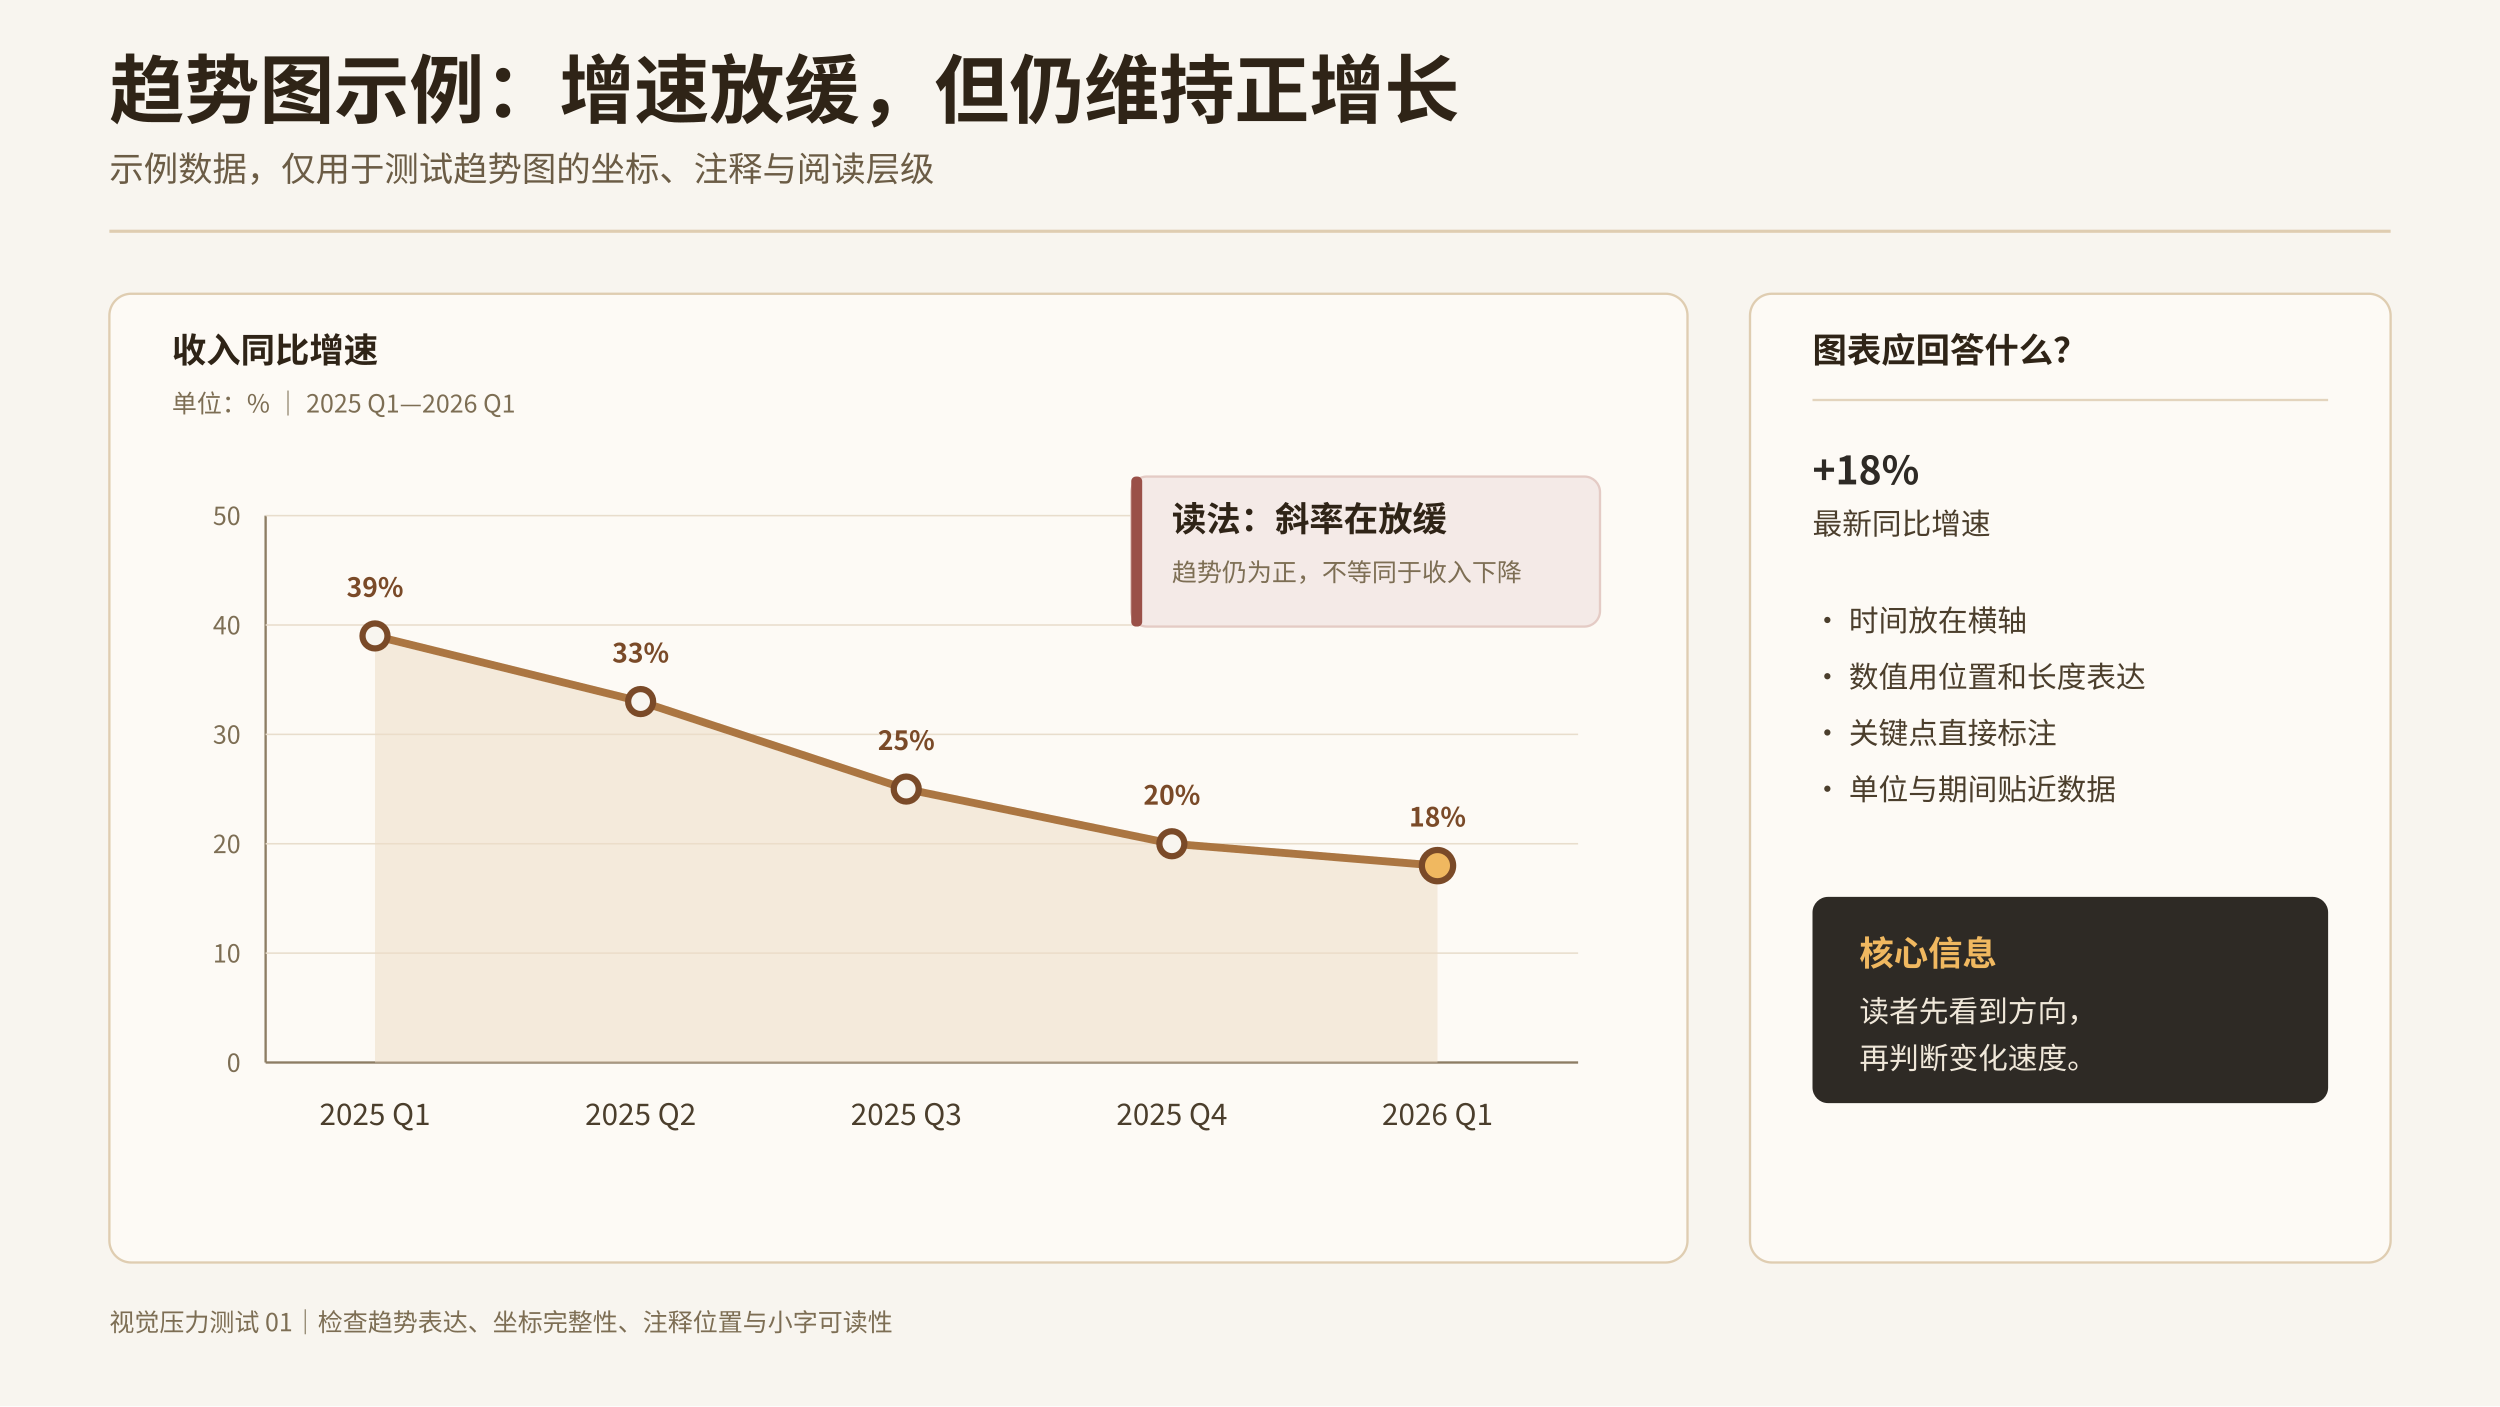
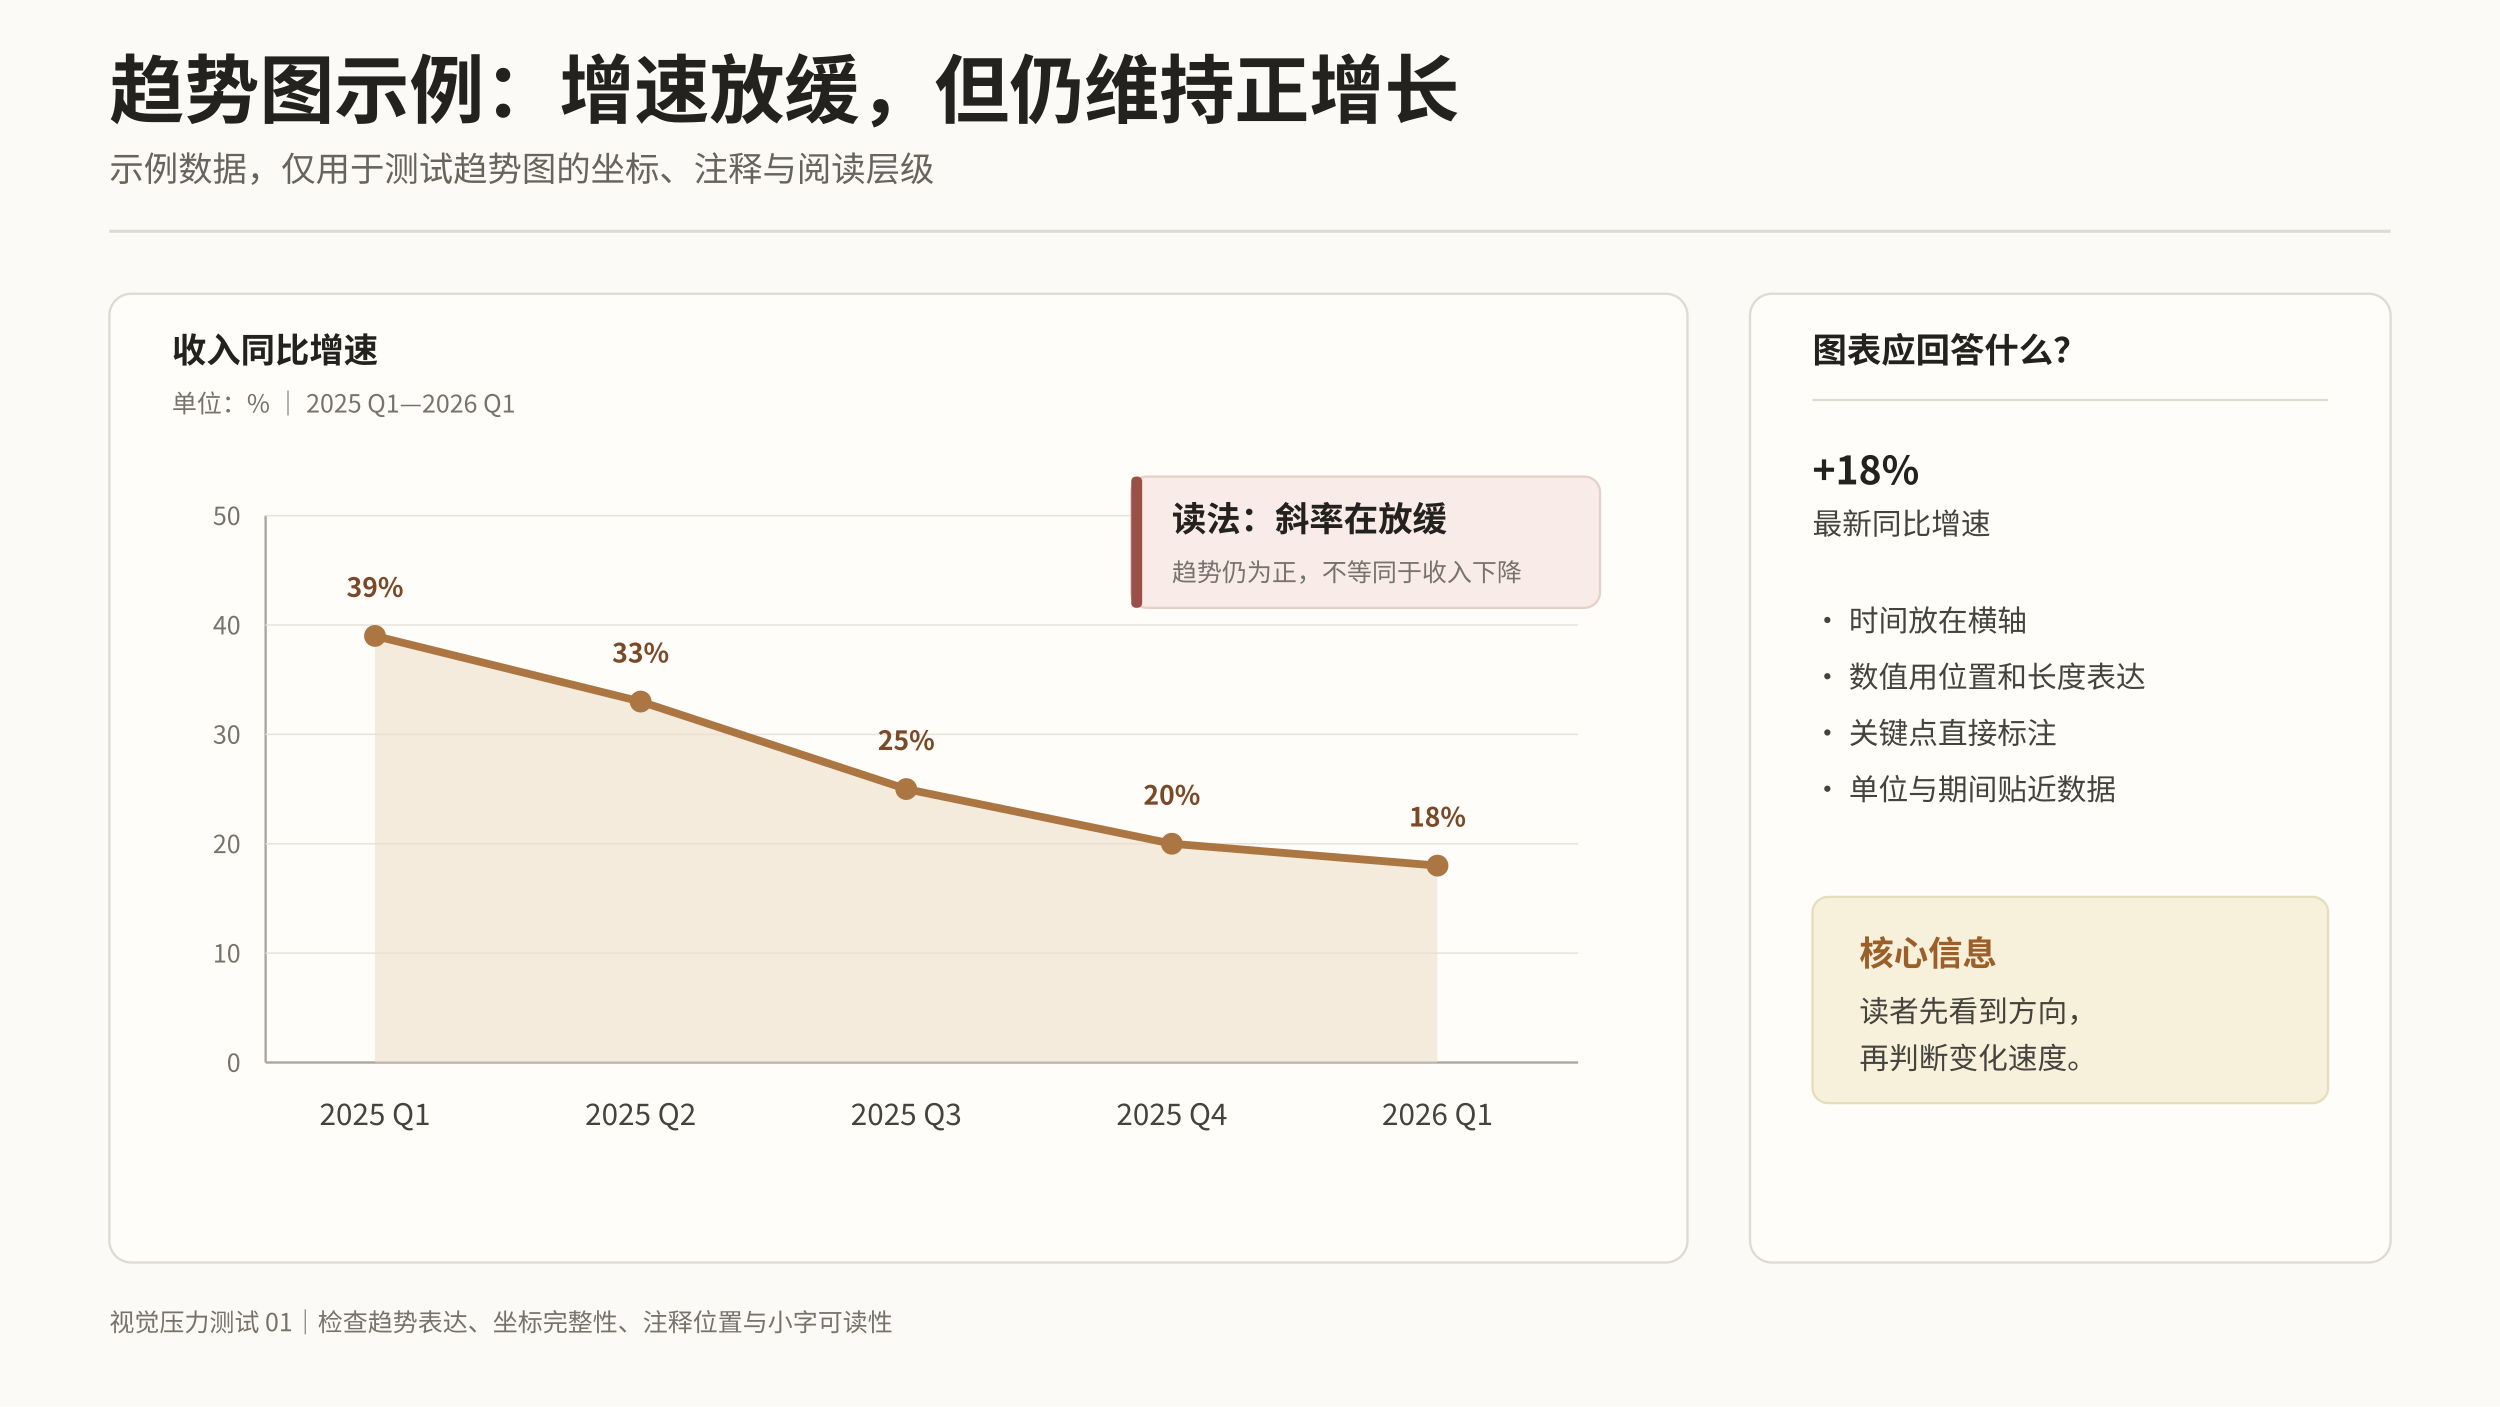
- <svg xmlns="http://www.w3.org/2000/svg" width="1600" height="900" viewBox="0 0 1600 900">
+ <svg xmlns="http://www.w3.org/2000/svg" width="1600" height="900" viewBox="0 0 1600 900" role="img" aria-labelledby="title desc">
  <style>
    text { font-family:"PingFang SC","Microsoft YaHei","Noto Sans CJK SC",sans-serif; }
-     .title { font-size:48px; font-weight:800; fill:#2f2417; }
-     .sub { font-size:22px; font-weight:400; fill:#6b5c45; }
-     .h { font-size:22px; font-weight:700; fill:#2f2417; }
-     .body { font-size:19px; font-weight:400; fill:#4b3e2c; }
-     .note { font-size:16px; font-weight:400; fill:#7d6e54; }
+     .title { font-size:48px; font-weight:800; fill:#24221e; }
+     .sub { font-size:22px; font-weight:400; fill:#68645c; }
+     .h { font-size:22px; font-weight:700; fill:#24221e; }
+     .body { font-size:19px; font-weight:400; fill:#45433e; }
+     .note { font-size:16px; font-weight:400; fill:#77736b; }
    .label { font-size:17px; font-weight:600; fill:#7a4a28; }
-     .num { font-size:25px; font-weight:800; fill:#2e2a25; font-variant-numeric:tabular-nums lining-nums; font-feature-settings:"tnum" 1,"lnum" 1; }
+     .num { font-size:25px; font-weight:800; fill:#24221e; font-variant-numeric:tabular-nums lining-nums; font-feature-settings:"tnum" 1,"lnum" 1; }
  </style>
-   <rect width="1600" height="900" fill="#f8f5ef" />
+   <rect width="1600" height="900" fill="#fbfaf7" />
  <text x="70" y="75" class="title">趋势图示例：增速放缓，但仍维持正增长</text>
  <text x="70" y="116" class="sub">示例数据，仅用于测试趋势图的坐标、注释与阅读层级</text>
-   <line x1="70" y1="148" x2="1530" y2="148" stroke="#dfcdb1" stroke-width="2" />
-   <rect x="70" y="188" width="1010" height="620" rx="14" fill="#fdfaf5" stroke="#dfcdb1" stroke-width="1.5" />
+   <line x1="70" y1="148" x2="1530" y2="148" stroke="#dedbd3" stroke-width="2" />
+   <rect x="70" y="188" width="1010" height="620" rx="14" fill="#fffdf9" stroke="#dedbd3" stroke-width="1.5" />
  <text x="110" y="232" class="h">收入同比增速</text>
  <text x="110" y="264" class="note">单位：% ｜ 2025 Q1—2026 Q1</text>
-   <line x1="170" y1="680" x2="1010" y2="680" stroke="#8d7d64" stroke-width="1.5" />
-   <line x1="170" y1="330" x2="170" y2="680" stroke="#8d7d64" stroke-width="1.5" />
-   <g stroke="#e8ddcc" stroke-width="1">
+   <line x1="170" y1="680" x2="1010" y2="680" stroke="#a9a69e" stroke-width="1.5" />
+   <line x1="170" y1="330" x2="170" y2="680" stroke="#a9a69e" stroke-width="1.5" />
+   <g stroke="#e6e3dc" stroke-width="1">
    <line x1="170" y1="610" x2="1010" y2="610" />
    <line x1="170" y1="540" x2="1010" y2="540" />
    <line x1="170" y1="470" x2="1010" y2="470" />
    <line x1="170" y1="400" x2="1010" y2="400" />
    <line x1="170" y1="330" x2="1010" y2="330" />
  </g>
  <g class="note" text-anchor="end">
    <text x="154" y="686">0</text>
    <text x="154" y="616">10</text>
    <text x="154" y="546">20</text>
    <text x="154" y="476">30</text>
    <text x="154" y="406">40</text>
    <text x="154" y="336">50</text>
  </g>
  <path d="M 240 407 L 410 449 L 580 505 L 750 540 L 920 554 L 920 680 L 240 680 Z" fill="#ecdcc6" opacity="0.55" />
  <path d="M 240 407 L 410 449 L 580 505 L 750 540 L 920 554" fill="none" stroke="#ab7642" stroke-width="5" stroke-linecap="round" stroke-linejoin="round" />
-   <g fill="#f8f5ef" stroke="#7a4a28" stroke-width="4">
-     <circle cx="240" cy="407" r="8" />
-     <circle cx="410" cy="449" r="8" />
-     <circle cx="580" cy="505" r="8" />
-     <circle cx="750" cy="540" r="8" />
-     <circle cx="920" cy="554" r="10" fill="#f0b860" />
+   <g fill="#ab7642">
+     <circle cx="240" cy="407" r="7" />
+     <circle cx="410" cy="449" r="7" />
+     <circle cx="580" cy="505" r="7" />
+     <circle cx="750" cy="540" r="7" />
  </g>
+   <circle cx="920" cy="554" r="7" fill="#ab7642" />
  <g class="body" text-anchor="middle">
    <text x="240" y="720">2025 Q1</text>
    <text x="410" y="720">2025 Q2</text>
    <text x="580" y="720">2025 Q3</text>
    <text x="750" y="720">2025 Q4</text>
    <text x="920" y="720">2026 Q1</text>
  </g>
  <g class="label" text-anchor="middle">
    <text x="240" y="382">39%</text>
    <text x="410" y="424">33%</text>
    <text x="580" y="480">25%</text>
    <text x="750" y="515">20%</text>
    <text x="920" y="529">18%</text>
  </g>
-   <rect x="724" y="305" width="300" height="96" rx="10" fill="#f4eae7" stroke="#e4cbc5" stroke-width="1.5" />
-   <rect x="724" y="305" width="7" height="96" rx="3" fill="#9a5048" />
-   <text x="750" y="340" class="h" fill="#8a443c">读法：斜率在放缓</text>
-   <text x="750" y="372" class="note" fill="#8a443c">趋势仍为正，不等同于收入下降</text>
-   <rect x="1120" y="188" width="410" height="620" rx="14" fill="#fdfaf5" stroke="#dfcdb1" stroke-width="1.5" />
+   <rect x="724" y="305" width="300" height="84" rx="10" fill="#f9ece8" stroke="#e6d0ca" stroke-width="1.5" />
+   <rect x="724" y="305" width="7" height="84" rx="3" fill="#9a5048" />
+   <text x="750" y="340" class="h" fill="#9a5048">读法：斜率在放缓</text>
+   <text x="750" y="372" class="note" fill="#45433e">趋势仍为正，不等同于收入下降</text>
+   <rect x="1120" y="188" width="410" height="620" rx="14" fill="#fffdf9" stroke="#dedbd3" stroke-width="1.5" />
  <text x="1160" y="232" class="h">图表应回答什么？</text>
-   <line x1="1160" y1="256" x2="1490" y2="256" stroke="#e3d4bd" stroke-width="1.5" />
+   <line x1="1160" y1="256" x2="1490" y2="256" stroke="#dedbd3" stroke-width="1.5" />
  <text x="1160" y="310" class="num">+18%</text>
  <text x="1160" y="342" class="body">最新同比增速</text>
  <text x="1160" y="404" class="body">• 时间放在横轴</text>
  <text x="1160" y="440" class="body">• 数值用位置和长度表达</text>
  <text x="1160" y="476" class="body">• 关键点直接标注</text>
  <text x="1160" y="512" class="body">• 单位与期间贴近数据</text>
-   <rect x="1160" y="574" width="330" height="132" rx="10" fill="#2e2a25" />
-   <text x="1190" y="618" font-size="22" font-weight="800" fill="#f0b860">核心信息</text>
-   <text x="1190" y="654" font-size="19" font-weight="400" fill="#f0e8da">读者先看到方向，</text>
-   <text x="1190" y="684" font-size="19" font-weight="400" fill="#f0e8da">再判断变化速度。</text>
+   <rect x="1160" y="574" width="330" height="132" rx="10" fill="#f7f1dc" stroke="#e6ddbd" stroke-width="1.5" />
+   <text x="1190" y="618" font-size="22" font-weight="800" fill="#9c5f2a">核心信息</text>
+   <text x="1190" y="654" font-size="19" font-weight="400" fill="#45433e">读者先看到方向，</text>
+   <text x="1190" y="684" font-size="19" font-weight="400" fill="#45433e">再判断变化速度。</text>
  <text x="70" y="852" class="note">视觉压力测试 01｜检查趋势表达、坐标完整性、注释位置与小字可读性</text>
</svg>
